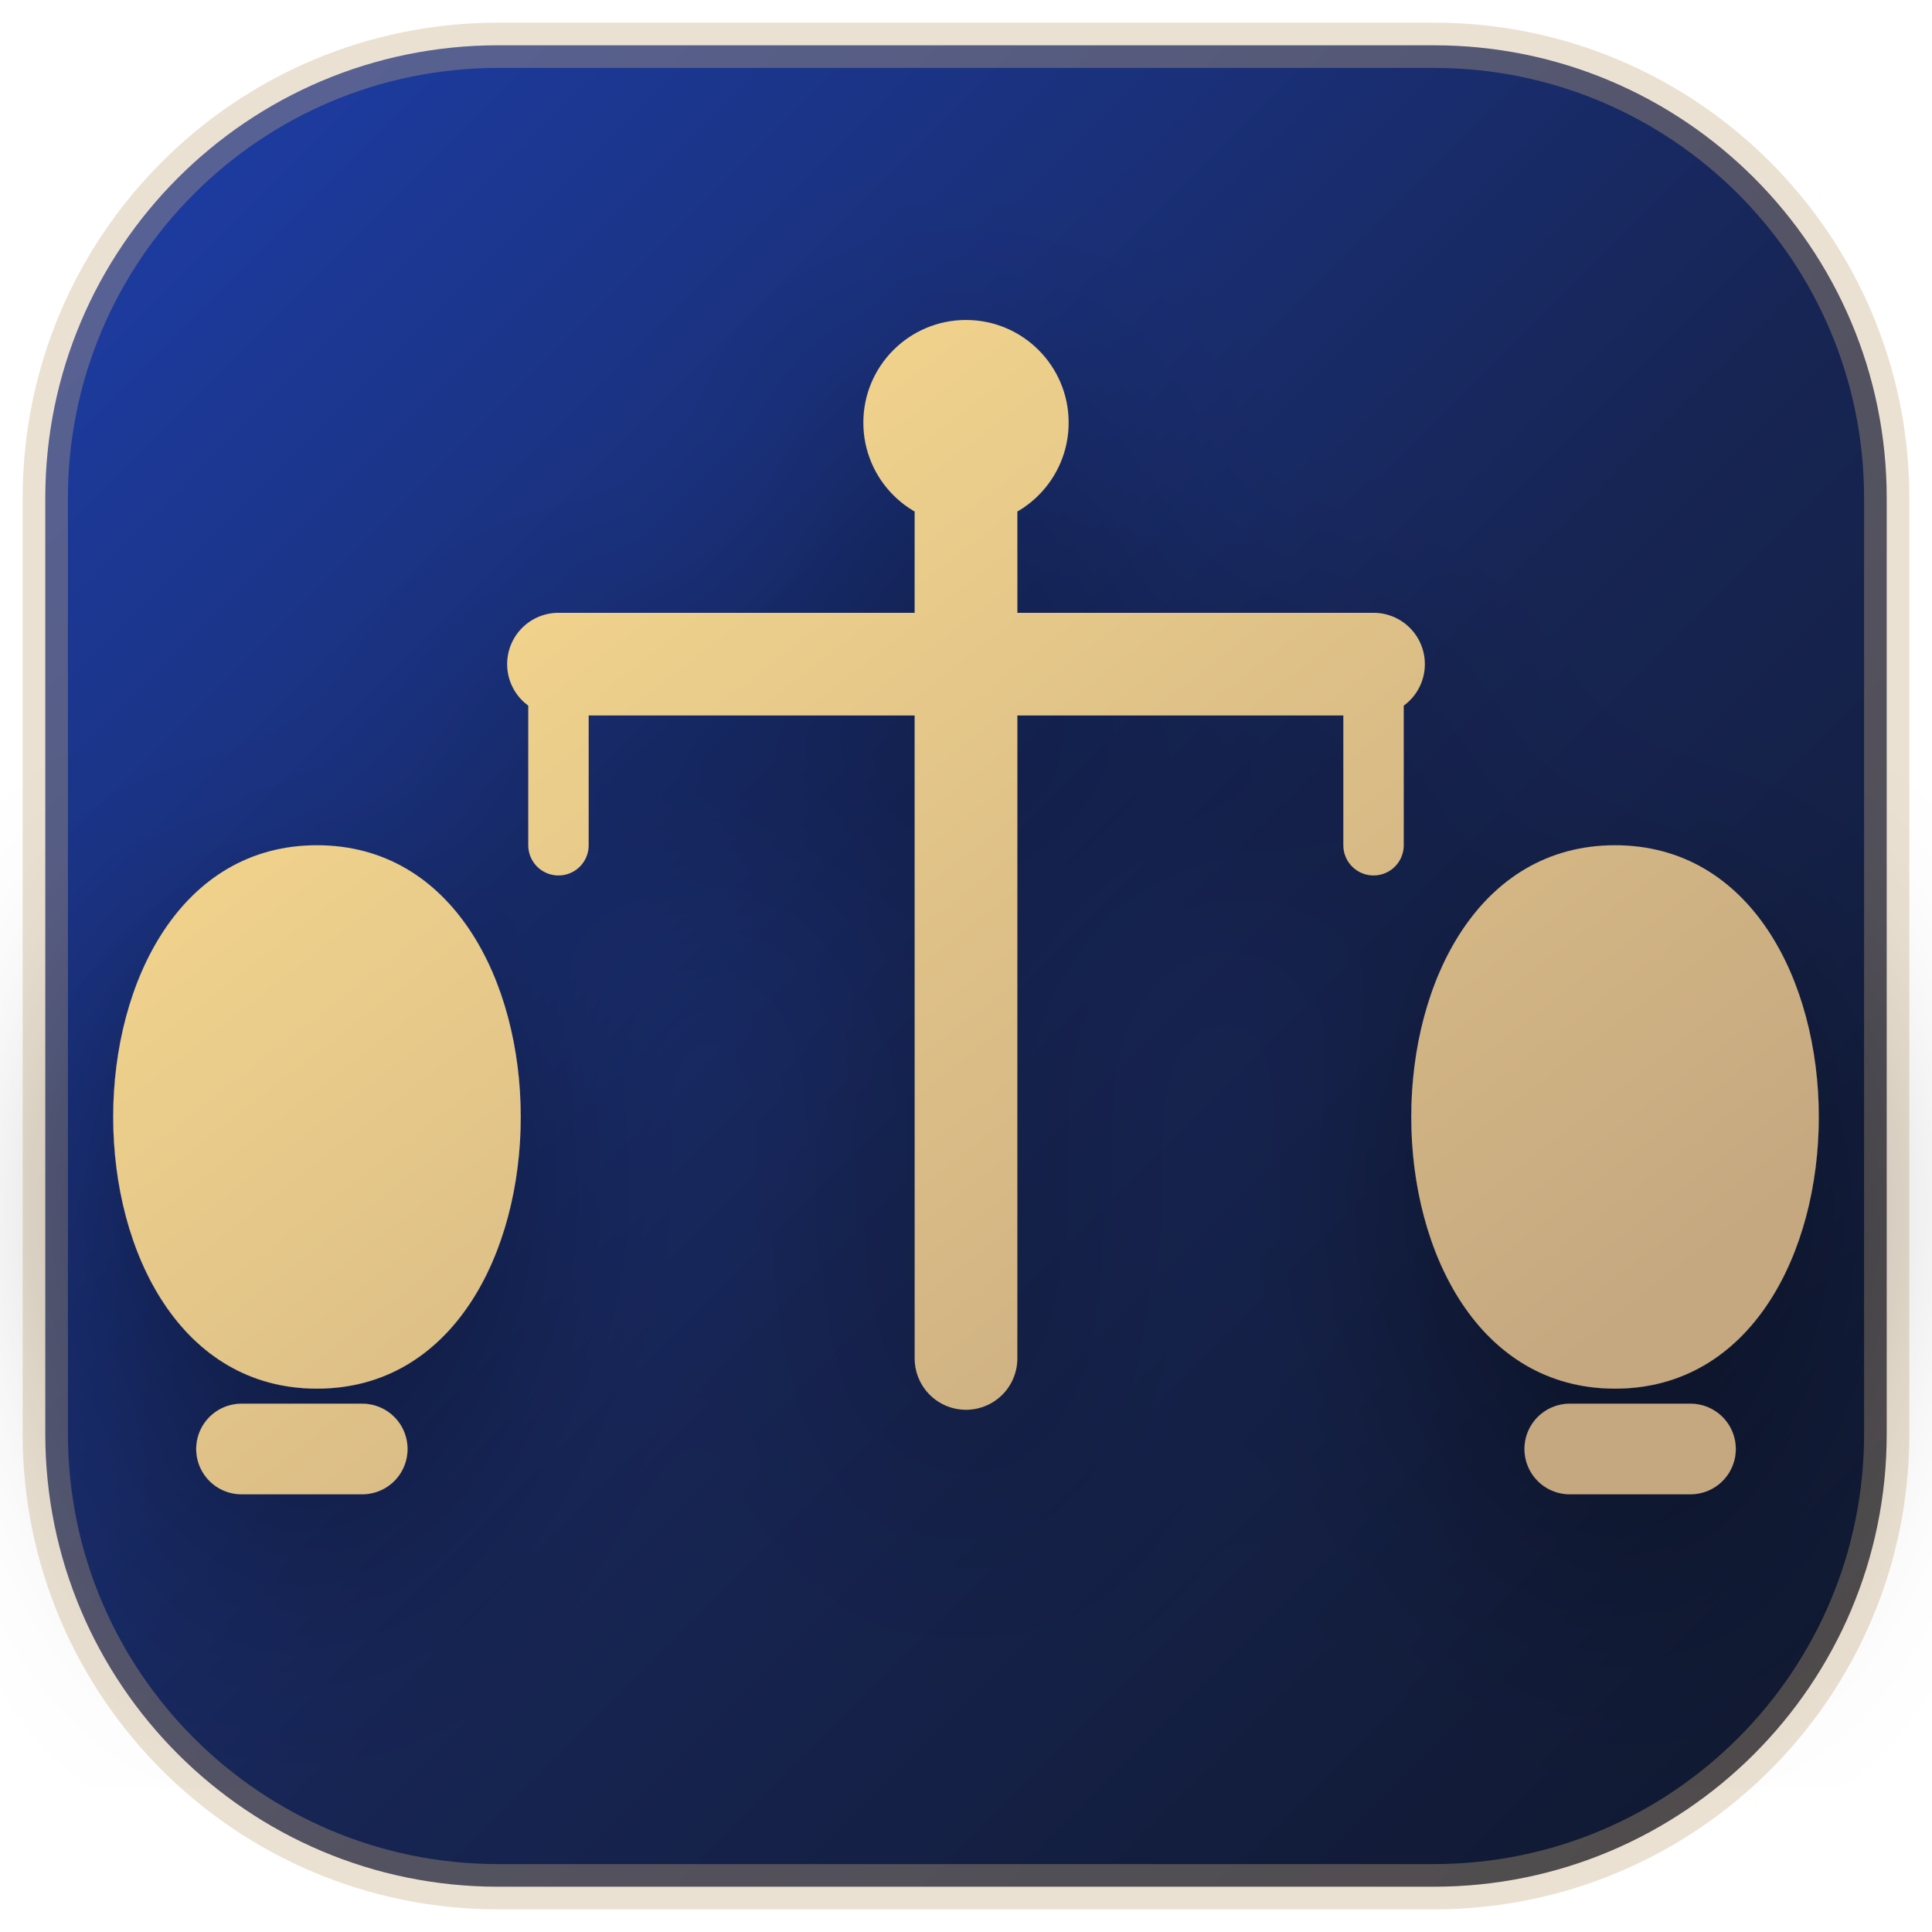
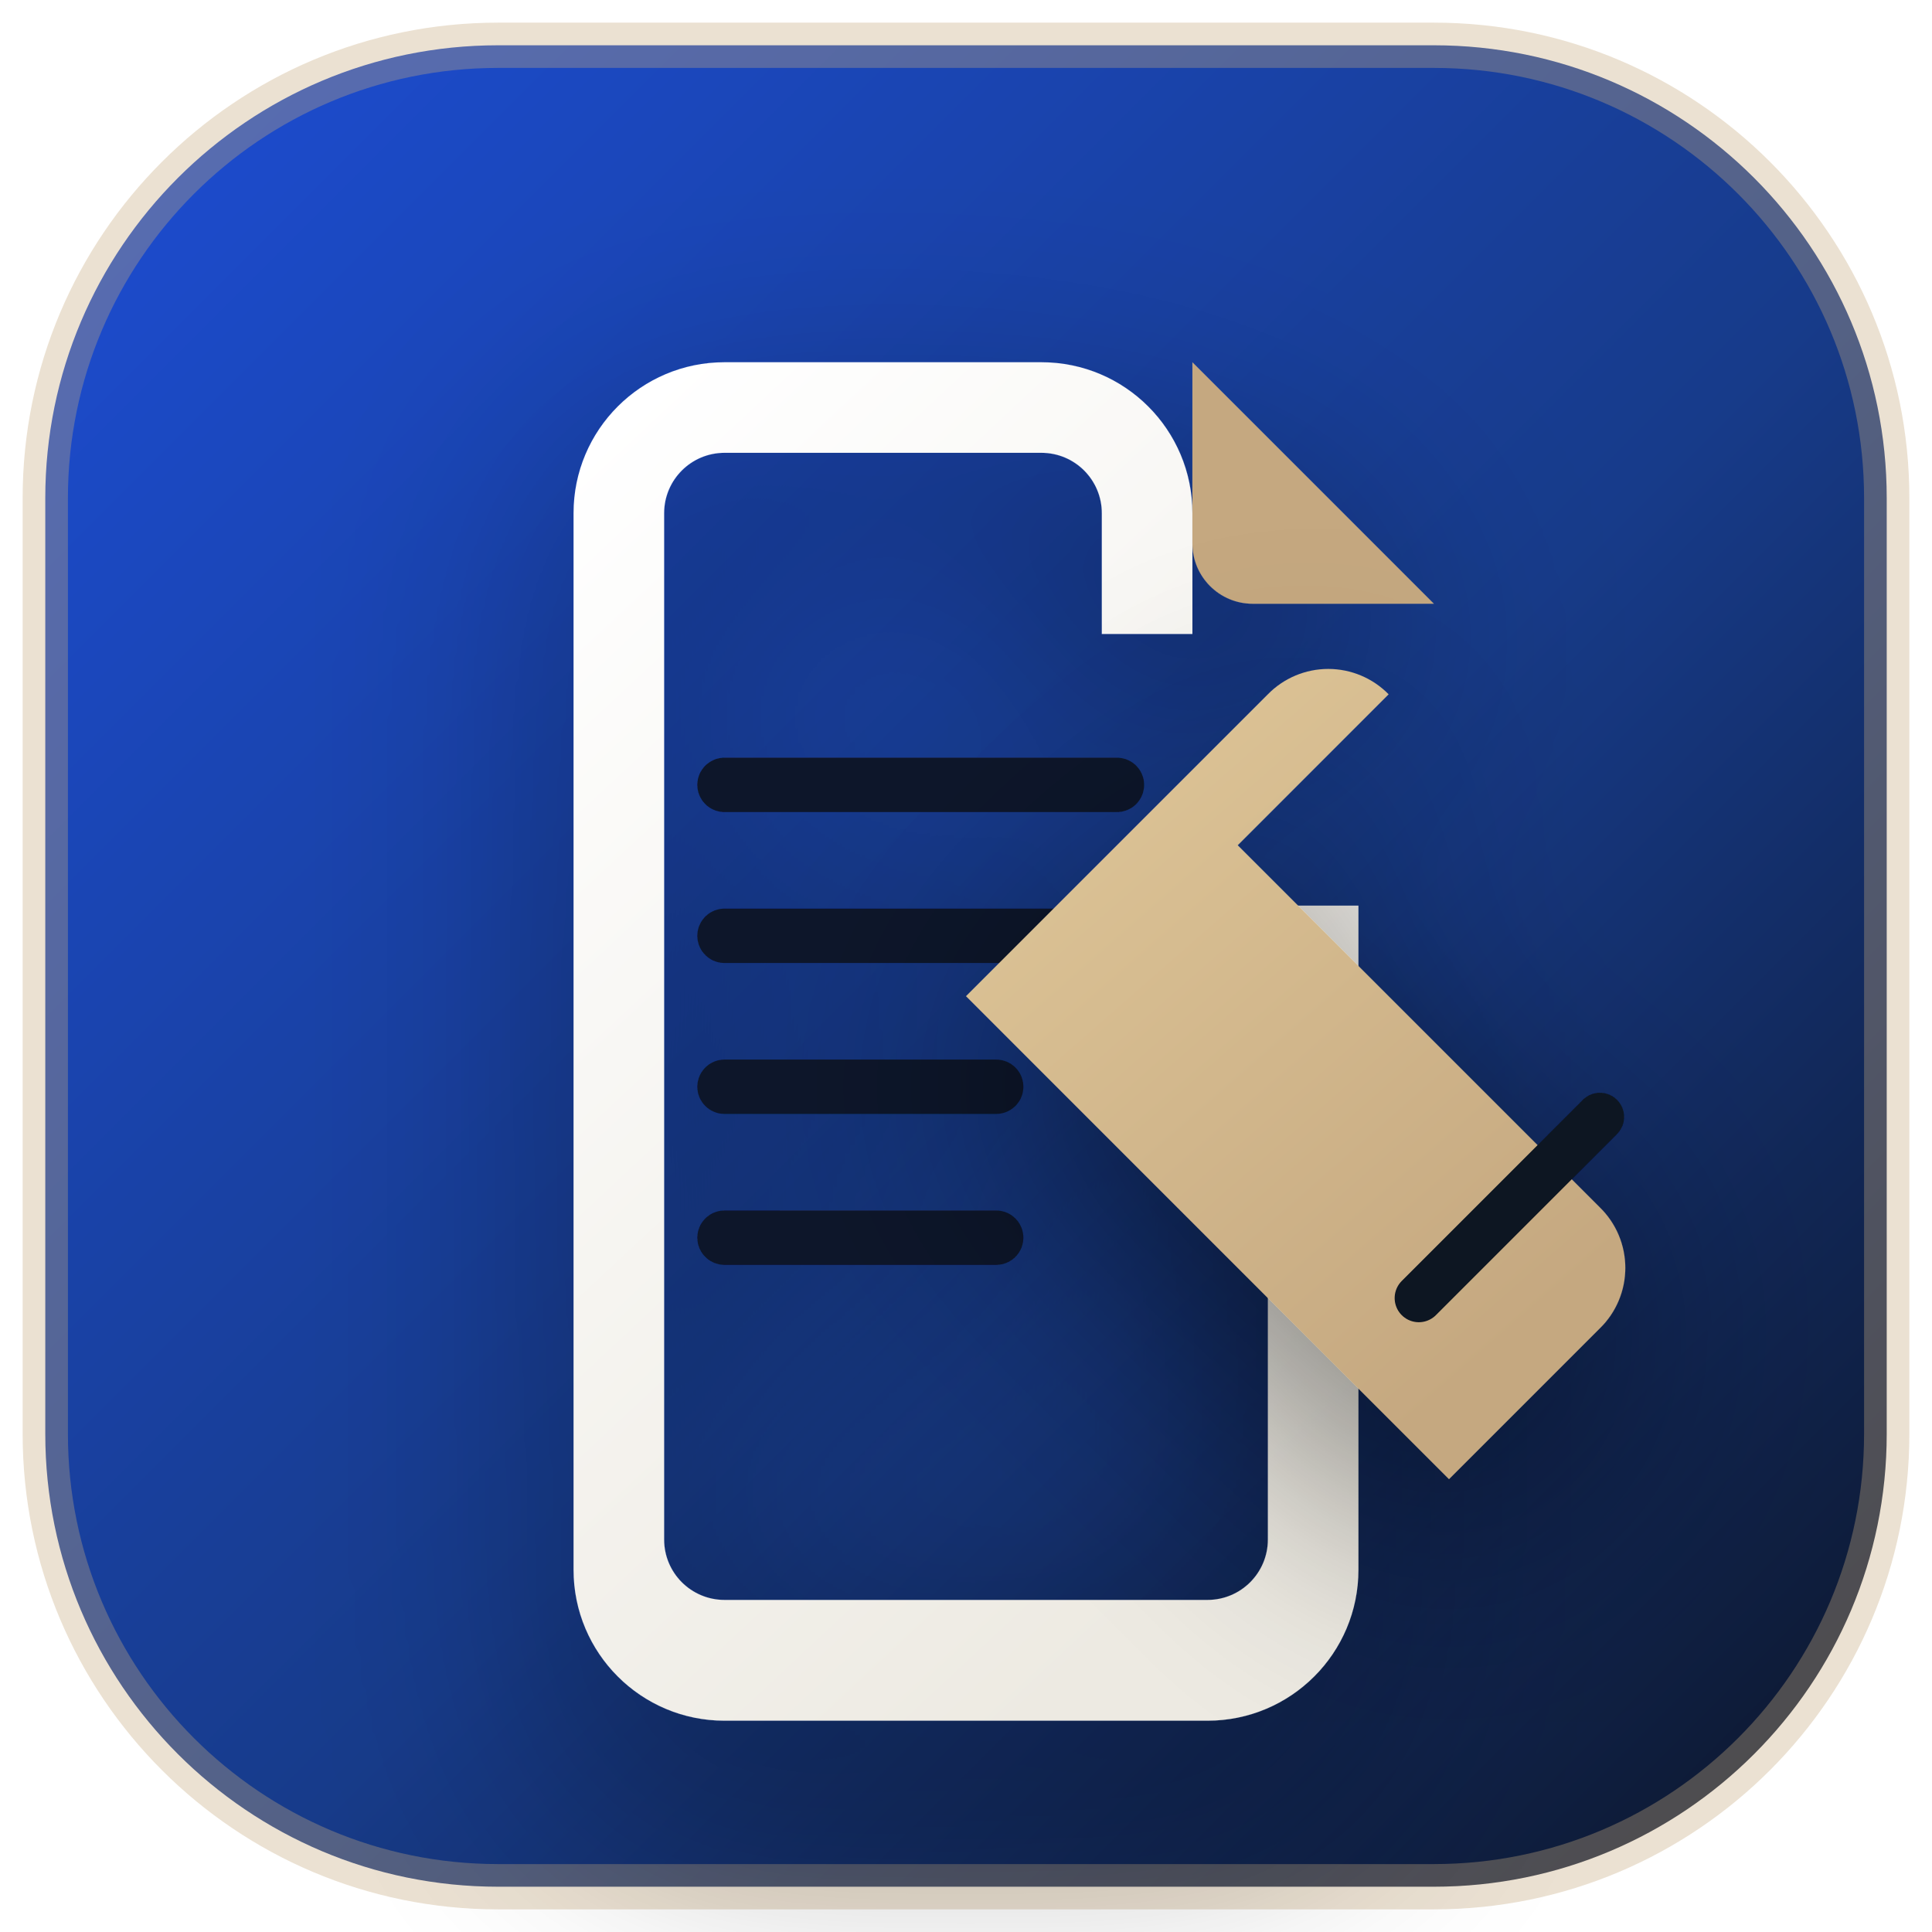
<svg xmlns="http://www.w3.org/2000/svg" viewBox="0 0 64 64" fill="none">
  <defs>
    <linearGradient id="bg" x1="0" y1="0" x2="64" y2="64" gradientUnits="userSpaceOnUse">
-       <stop stop-color="#1E40AF" />
-       <stop offset="0.55" stop-color="#172554" />
-       <stop offset="1" stop-color="#0F172A" />
+       <stop stop-color="#1D4ED8" />
+       <stop offset="0.55" stop-color="#173B8A" />
+       <stop offset="1" stop-color="#0B1220" />
    </linearGradient>
-     <linearGradient id="gold" x1="18" y1="14" x2="46" y2="50" gradientUnits="userSpaceOnUse">
-       <stop stop-color="#F5D78E" />
+     <linearGradient id="doc" x1="18" y1="16" x2="46" y2="46" gradientUnits="userSpaceOnUse">
+       <stop stop-color="#FFFFFF" />
+       <stop offset="1" stop-color="#EDEAE2" />
+     </linearGradient>
+     <linearGradient id="gold" x1="18" y1="16" x2="46" y2="48" gradientUnits="userSpaceOnUse">
+       <stop stop-color="#EFD9A7" />
      <stop offset="1" stop-color="#C5A880" />
    </linearGradient>
    <filter id="shadow" x="-30%" y="-30%" width="160%" height="160%">
-       <feDropShadow dx="0" dy="3" stdDeviation="4" flood-color="#000000" flood-opacity="0.4" />
+       <feDropShadow dx="0" dy="3" stdDeviation="4" flood-color="#000000" flood-opacity="0.45" />
    </filter>
  </defs>
  <rect x="1.5" y="1.5" width="61" height="61" rx="15" fill="url(#bg)" stroke="#C5A880" stroke-opacity="0.35" stroke-width="1.5" />
  <g filter="url(#shadow)">
-     <line x1="32" y1="14" x2="32" y2="45" stroke="url(#gold)" stroke-width="3.4" stroke-linecap="round" />
-     <circle cx="32" cy="14" r="3.4" fill="url(#gold)" />
-     <path d="M18.5 22h27" stroke="url(#gold)" stroke-width="3.4" stroke-linecap="round" />
-     <line x1="18.5" y1="23" x2="18.5" y2="28" stroke="url(#gold)" stroke-width="2" stroke-linecap="round" />
-     <line x1="45.5" y1="23" x2="45.5" y2="28" stroke="url(#gold)" stroke-width="2" stroke-linecap="round" />
-     <path d="M10.5 28c9 0 9 18 0 18s-9-18 0-18z" fill="url(#gold)" />
-     <path d="M53.5 28c-9 0-9 18 0 18s9-18 0-18z" fill="url(#gold)" />
-     <line x1="10.5" y1="30" x2="10.5" y2="38" stroke="url(#gold)" stroke-width="2.2" stroke-linecap="round" />
-     <line x1="53.5" y1="30" x2="53.5" y2="38" stroke="url(#gold)" stroke-width="2.2" stroke-linecap="round" />
-     <path d="M12 48h-4 M52 48h4" stroke="url(#gold)" stroke-width="3" stroke-linecap="round" />
+     <path d="M24 12h10.5a5 5 0 0 1 5 5v4h-3v-4a2 2 0 0 0-2-2H24a2 2 0 0 0-2 2v34a2 2 0 0 0 2 2h16a2 2 0 0 0 2-2V30h3v22a5 5 0 0 1-5 5H24a5 5 0 0 1-5-5V17a5 5 0 0 1 5-5z" fill="url(#doc)" />
+     <path d="M39.5 12v6a2 2 0 0 0 2 2h6l-8-8z" fill="#C5A880" />
+     <line x1="24" y1="26" x2="37" y2="26" stroke="#0F172A" stroke-width="1.8" stroke-linecap="round" />
+     <line x1="24" y1="31" x2="37" y2="31" stroke="#0F172A" stroke-width="1.8" stroke-linecap="round" />
+     <line x1="24" y1="36" x2="33" y2="36" stroke="#0F172A" stroke-width="1.8" stroke-linecap="round" />
+     <line x1="24" y1="41" x2="33" y2="41" stroke="#0F172A" stroke-width="1.8" stroke-linecap="round" />
+   </g>
+   <g filter="url(#shadow)">
+     <path d="M41 28l12 12a2.8 2.8 0 0 1 0 4L48 49l-16-16 4-4 4-4 2-2a2.8 2.8 0 0 1 4 0z" fill="url(#gold)" />
+     <path d="M47 43l6-6" stroke="#0B1220" stroke-width="1.6" stroke-linecap="round" />
  </g>
</svg>
